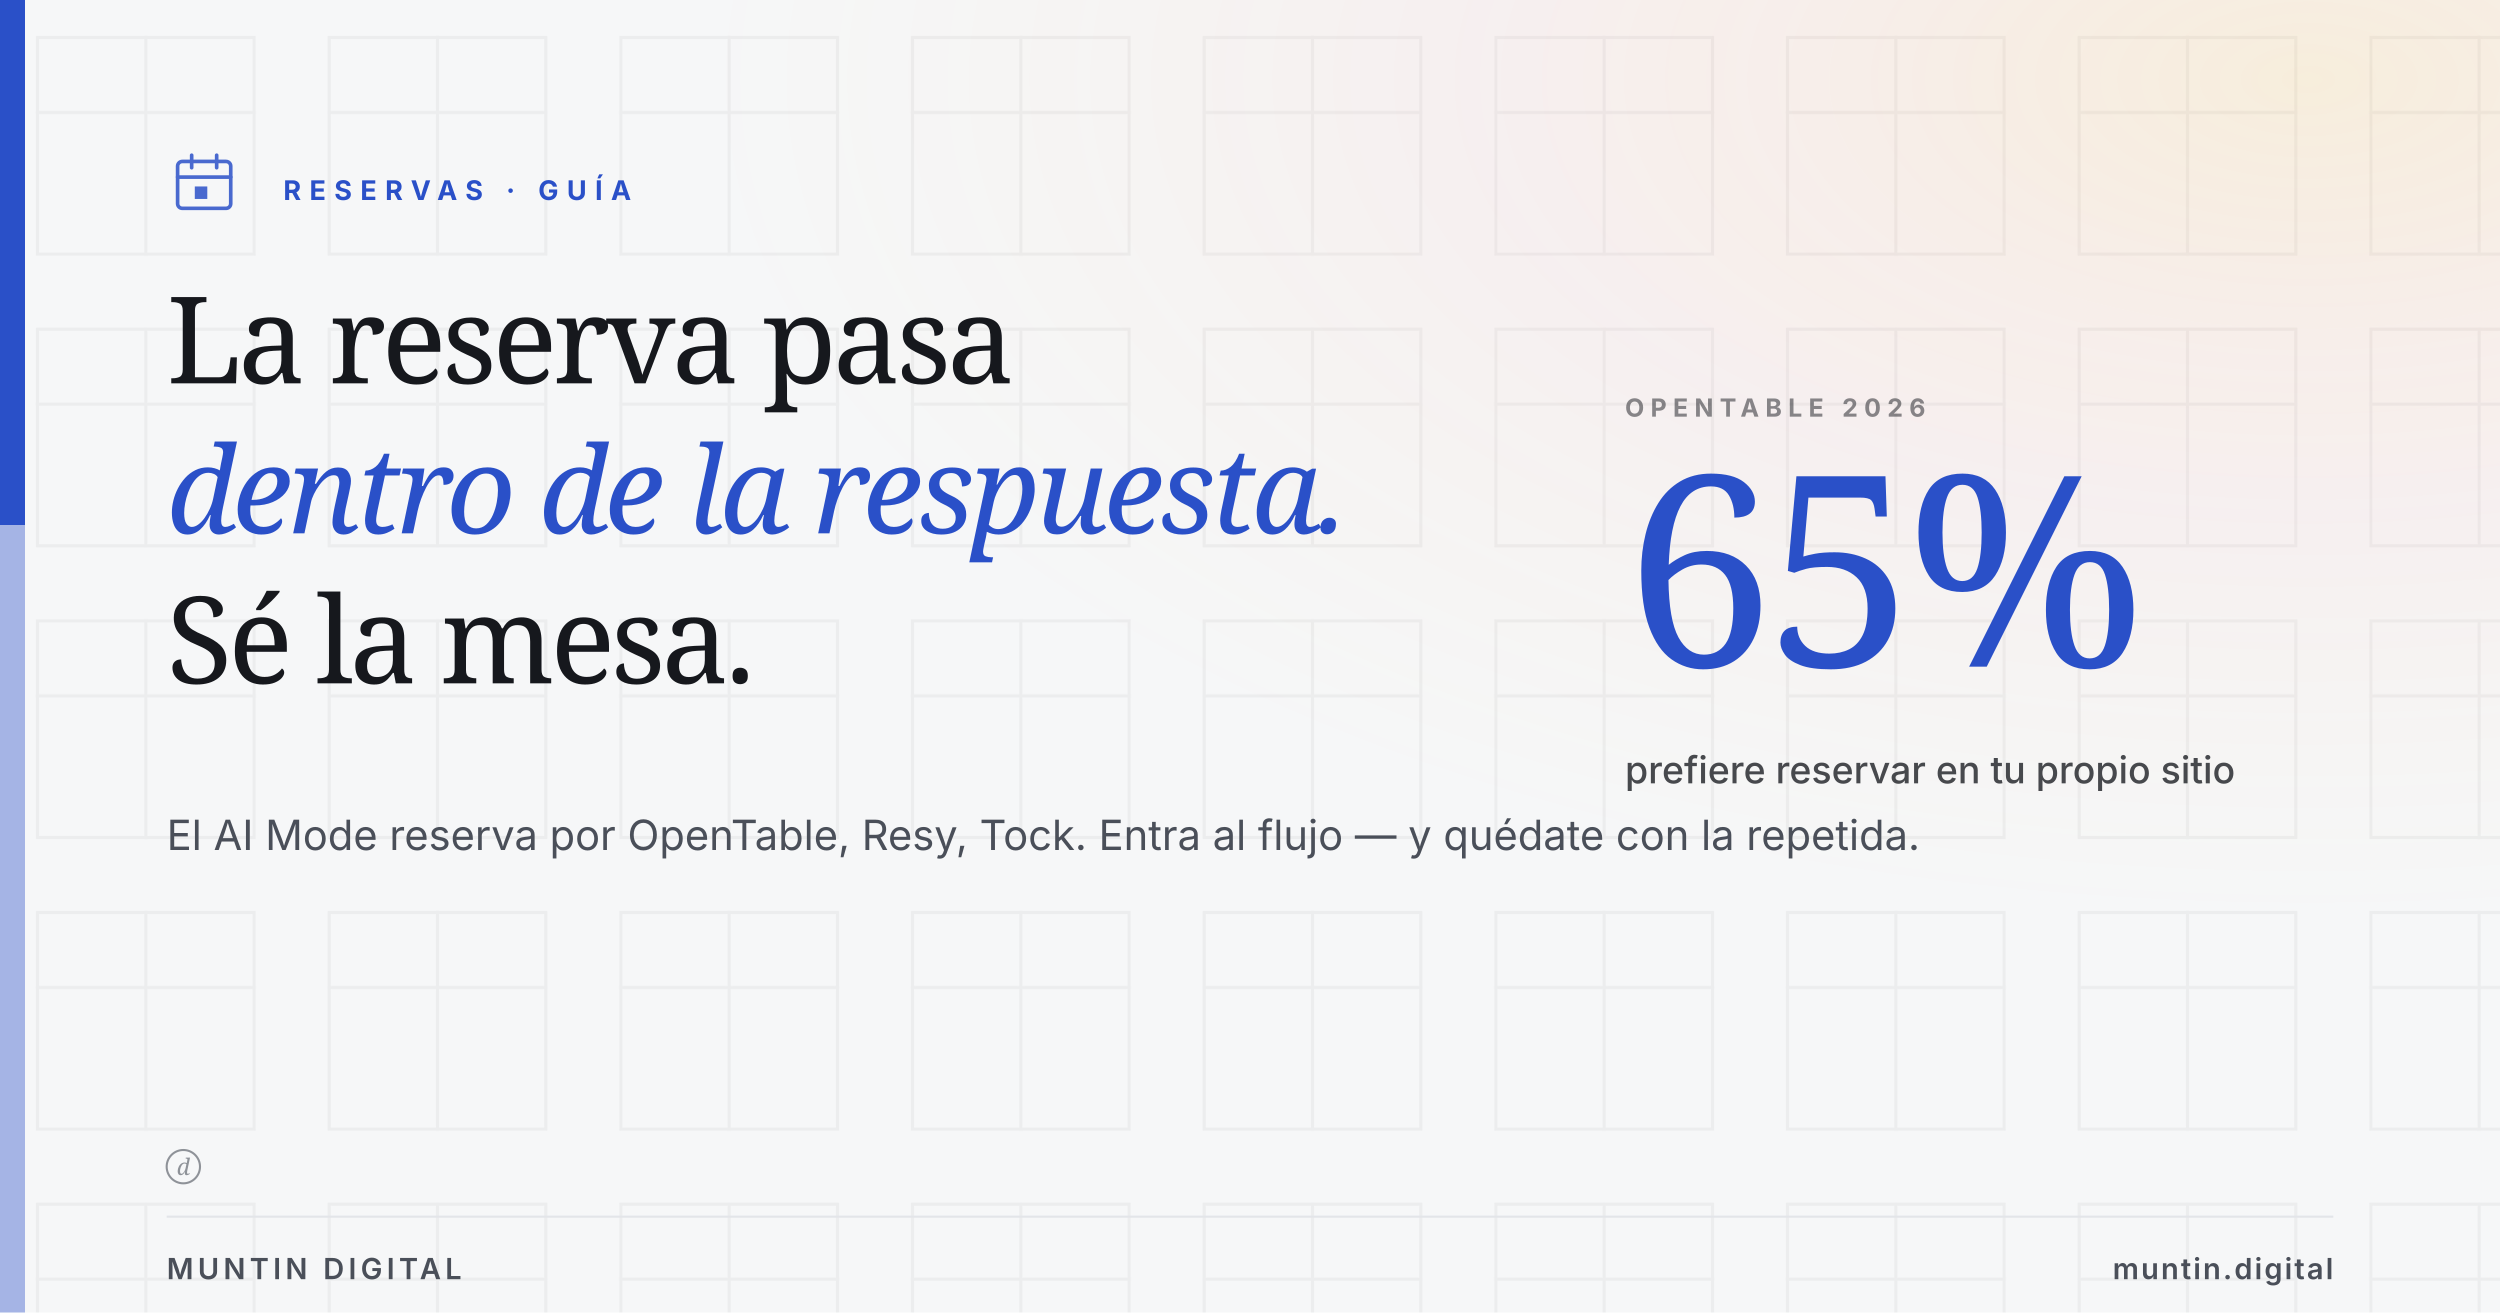
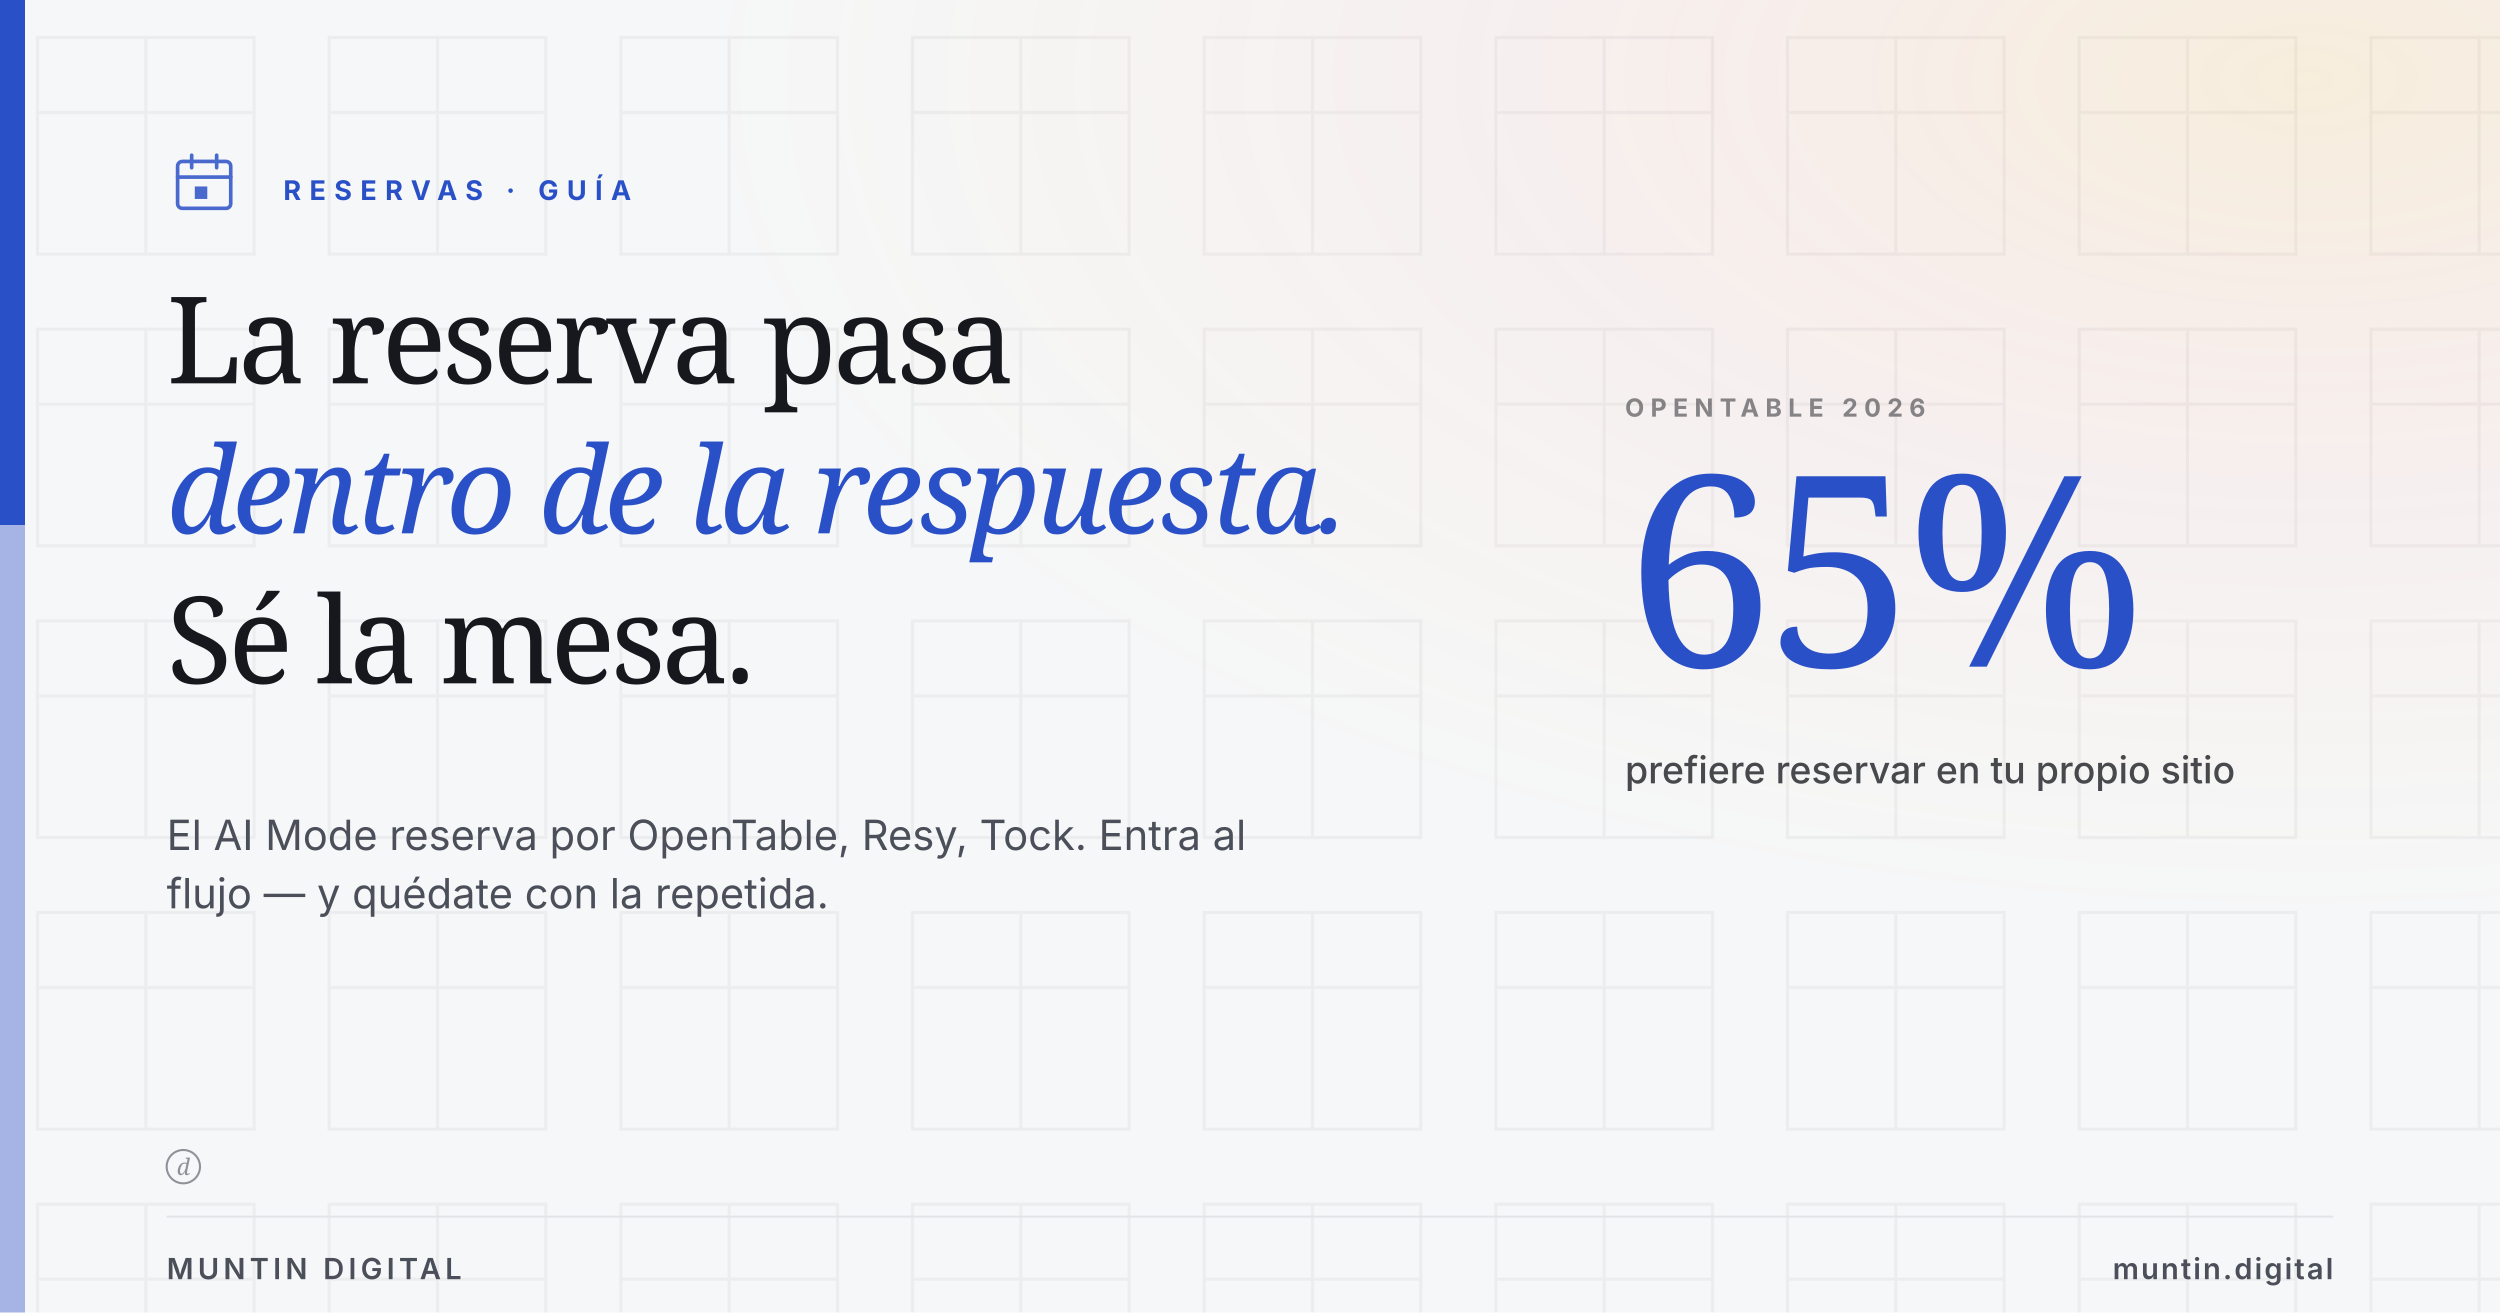
<svg xmlns="http://www.w3.org/2000/svg" viewBox="0 0 1200 630" width="1200" height="630">
  <rect width="1200" height="630" fill="#F6F7F8" />
  <defs>
    <pattern id="muntinField" x="0" y="0" width="140" height="140" patternUnits="userSpaceOnUse">
      <g transform="translate(18, 18)" fill="none" stroke="#16181D" stroke-width="1.5" stroke-linecap="square" stroke-linejoin="miter">
        <rect x="0" y="0" width="104" height="104" />
        <line x1="52" y1="0" x2="52" y2="104" />
        <line x1="0" y1="36" x2="104" y2="36" />
      </g>
    </pattern>
  </defs>
  <rect width="1200" height="630" fill="url(#muntinField)" opacity="0.045" />
  <defs>
    <radialGradient id="ghWarmSoft" cx="92%" cy="6%" r="64%">
      <stop offset="0%" stop-color="#FFB020" stop-opacity="0.13" />
      <stop offset="52%" stop-color="#FF6B5C" stop-opacity="0.05" />
      <stop offset="100%" stop-color="#FFB020" stop-opacity="0" />
    </radialGradient>
  </defs>
  <rect width="1200" height="630" fill="url(#ghWarmSoft)" />
  <rect x="0" y="0" width="12" height="252" fill="#2A50C8" />
  <rect x="0" y="252" width="12" height="378" fill="#2A50C8" opacity="0.4" />
  <g transform="translate(80, 70) scale(1.5)" fill="none" stroke="#2A50C8" stroke-width="1.167" stroke-linecap="round" stroke-linejoin="round" color="#2A50C8" opacity="0.85">
    <rect x="3.5" y="5" width="17" height="15" rx="1.5" />
    <line x1="3.5" y1="10" x2="20.5" y2="10" />
    <line x1="8" y1="3" x2="8" y2="7" />
    <line x1="16" y1="3" x2="16" y2="7" />
    <rect x="9" y="13" width="4" height="4" fill="currentColor" stroke="none" />
  </g>
  <text x="136" y="96" font-family="Inter, Arial, sans-serif" font-size="13" font-weight="700" letter-spacing="4" fill="#2A50C8">RESERVAS · GUÍA</text>
  <text x="80" y="184" font-family="Fraunces, Georgia, serif" font-size="58" font-weight="500" letter-spacing="-2" fill="#16181D">La reserva pasa</text>
  <text x="80" y="256" font-family="Fraunces, Georgia, serif" font-style="italic" font-size="58" font-weight="400" letter-spacing="-2" fill="#2A50C8">dentro de la respuesta.</text>
  <text x="80" y="328" font-family="Fraunces, Georgia, serif" font-size="58" font-weight="500" letter-spacing="-2" fill="#16181D">Sé la mesa.</text>
  <text x="80" y="408" font-family="Inter, Arial, sans-serif" font-size="20" font-weight="400" fill="#4A4F59">
-     <tspan x="80" dy="0">El AI Mode reserva por OpenTable, Resy, Tock. Entra al flujo — y quédate con la repetida.</tspan>
+     <tspan x="80" dy="0">El AI Mode reserva por OpenTable, Resy, Tock. Entra al</tspan>
+     <tspan x="80" dy="28">flujo — y quédate con la repetida.</tspan>
  </text>
  <text x="780" y="200" font-family="Inter, Arial, sans-serif" font-size="12" font-weight="700" letter-spacing="3" fill="#16181D" opacity="0.5">OPENTABLE 2026</text>
  <text x="780" y="320" font-family="Fraunces, Georgia, serif" font-size="128" font-weight="500" letter-spacing="-4" fill="#2A50C8">65%</text>
  <text x="780" y="376" font-family="Inter, Arial, sans-serif" font-size="18" font-weight="500" fill="#16181D" opacity="0.78">prefiere reservar en tu propio sitio</text>
  <g transform="translate(80, 552)" fill="#4A4F59" opacity="0.6">
    <circle cx="8" cy="8" r="8" fill="none" stroke="#4A4F59" stroke-width="1" />
    <text x="8" y="12" text-anchor="middle" font-family="Fraunces, Georgia, serif" font-style="italic" font-size="11" font-weight="500" fill="#4A4F59">d</text>
  </g>
  <line x1="80" y1="584" x2="1120" y2="584" stroke="#E3E5E9" stroke-width="1" />
  <text x="80" y="614" font-family="Inter, Arial, sans-serif" font-size="14" font-weight="600" letter-spacing="2" fill="#4A4F59">MUNTIN DIGITAL</text>
  <text x="1120" y="614" text-anchor="end" font-family="Inter, Arial, sans-serif" font-size="14" font-weight="600" letter-spacing="1" fill="#4A4F59">muntin.digital</text>
</svg>
